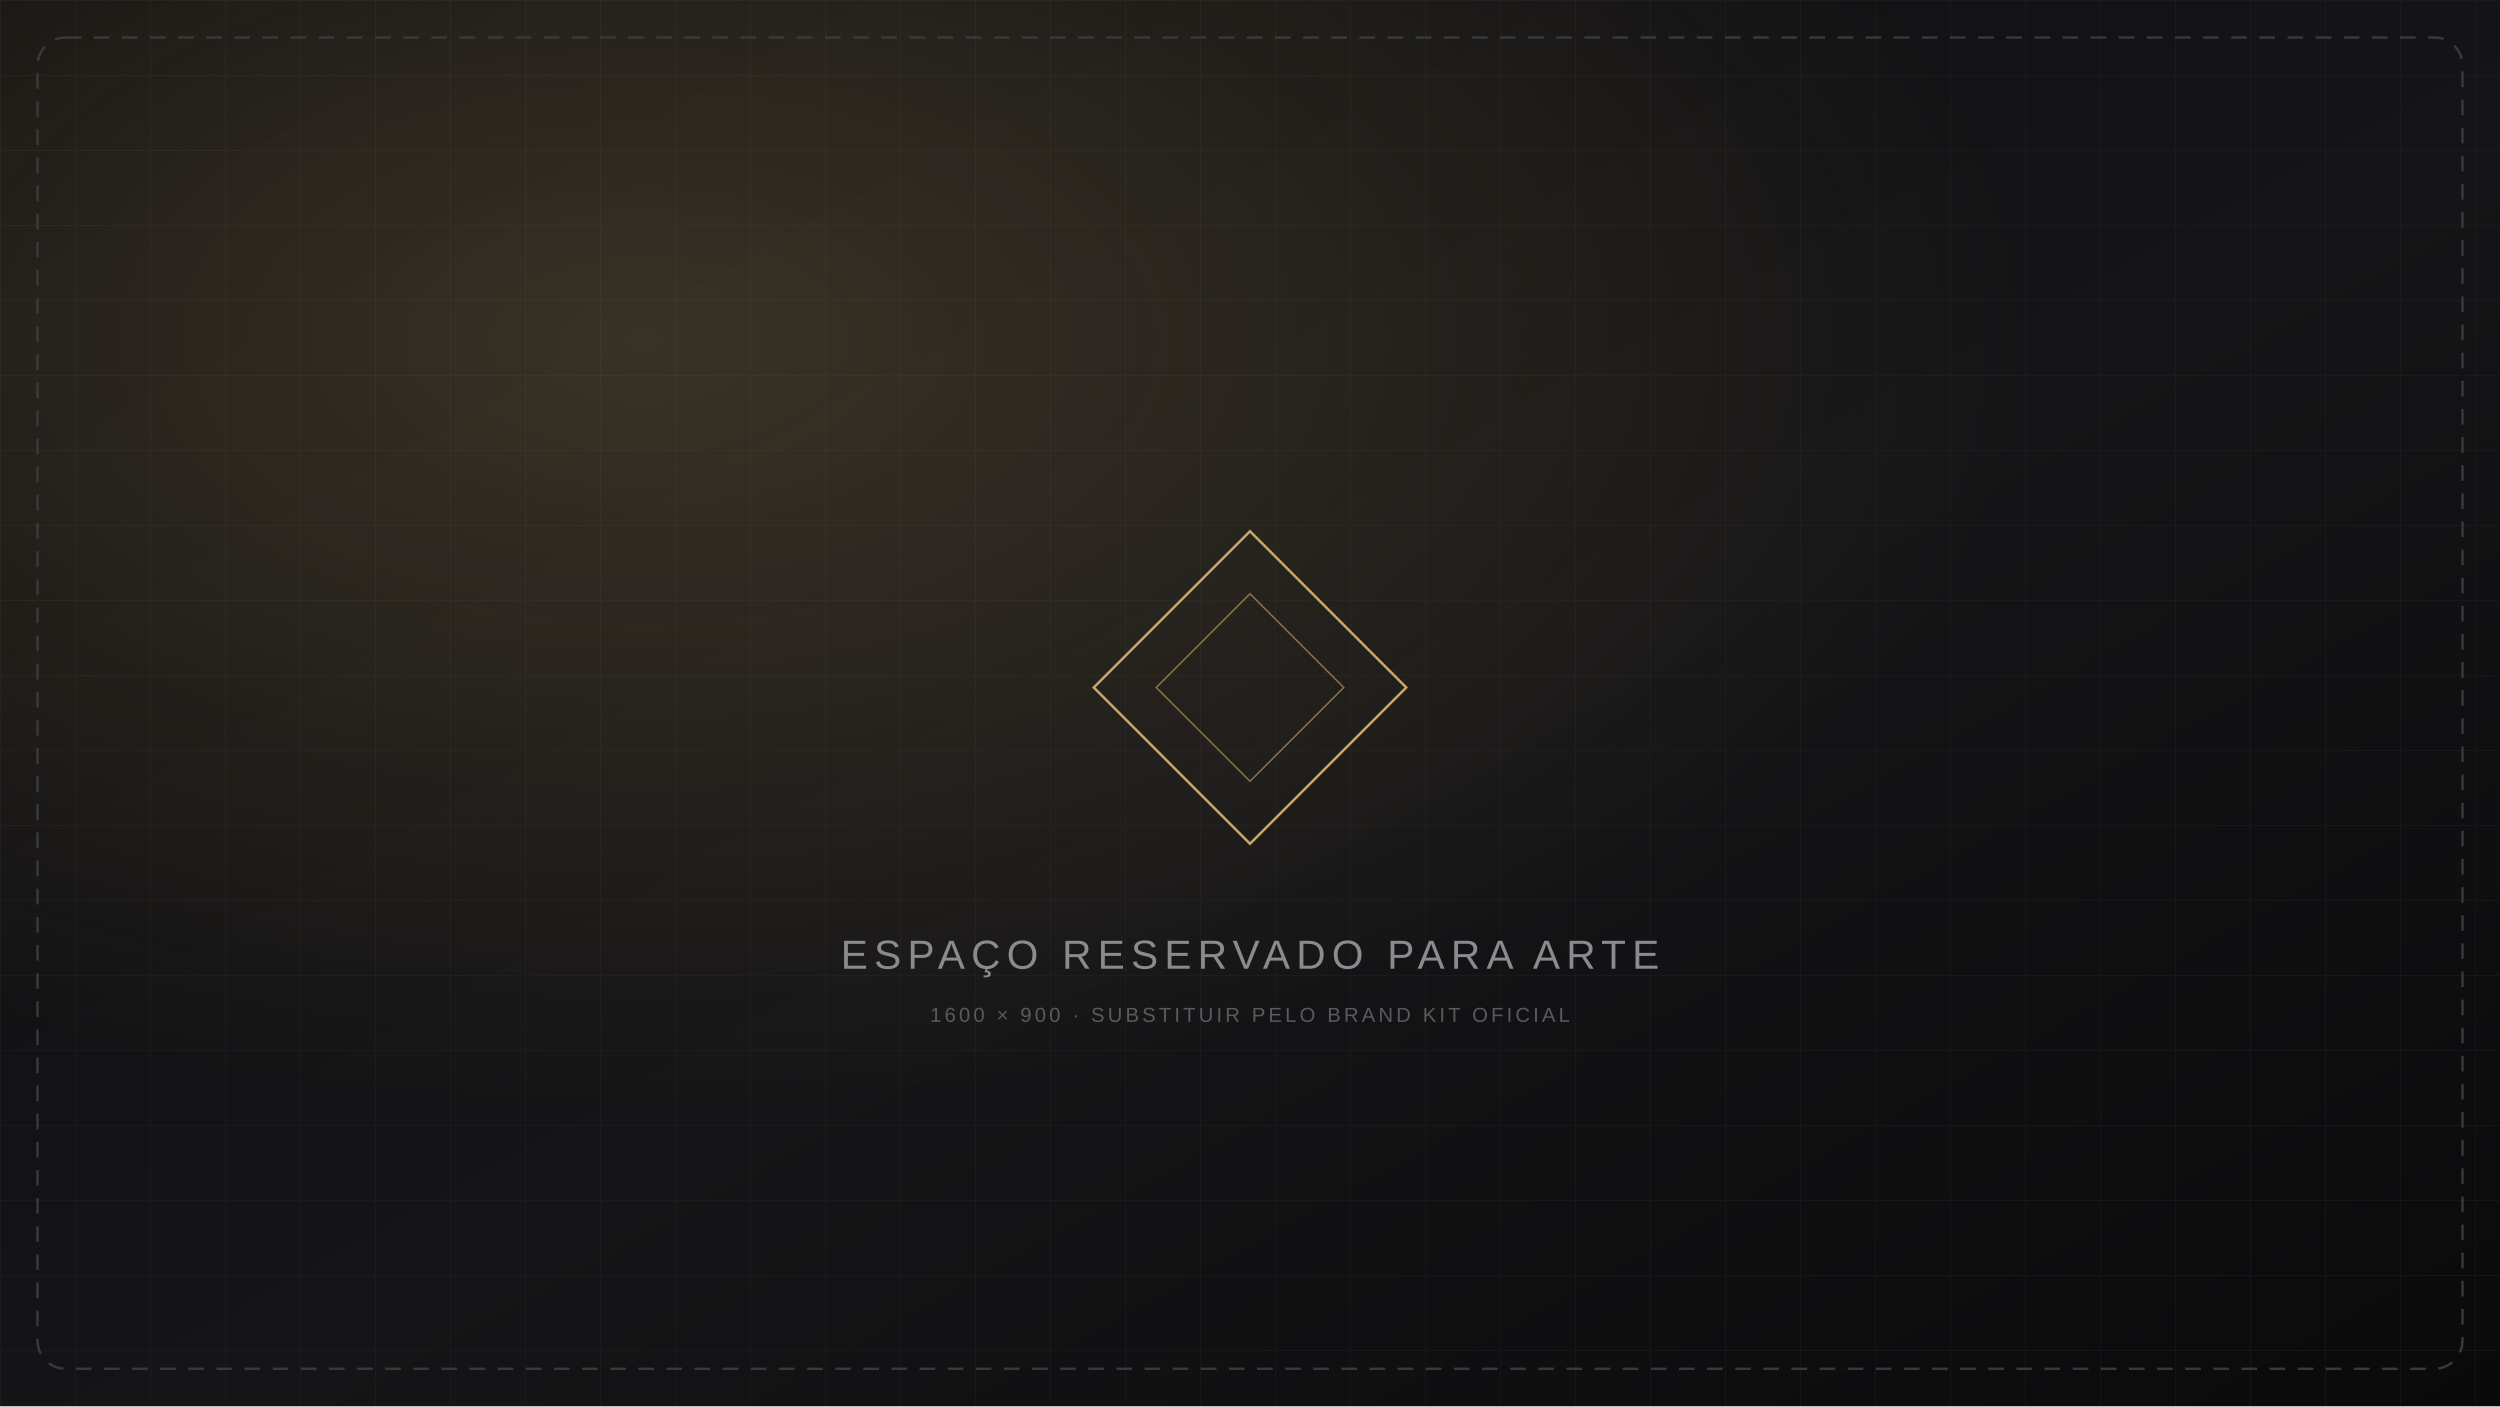
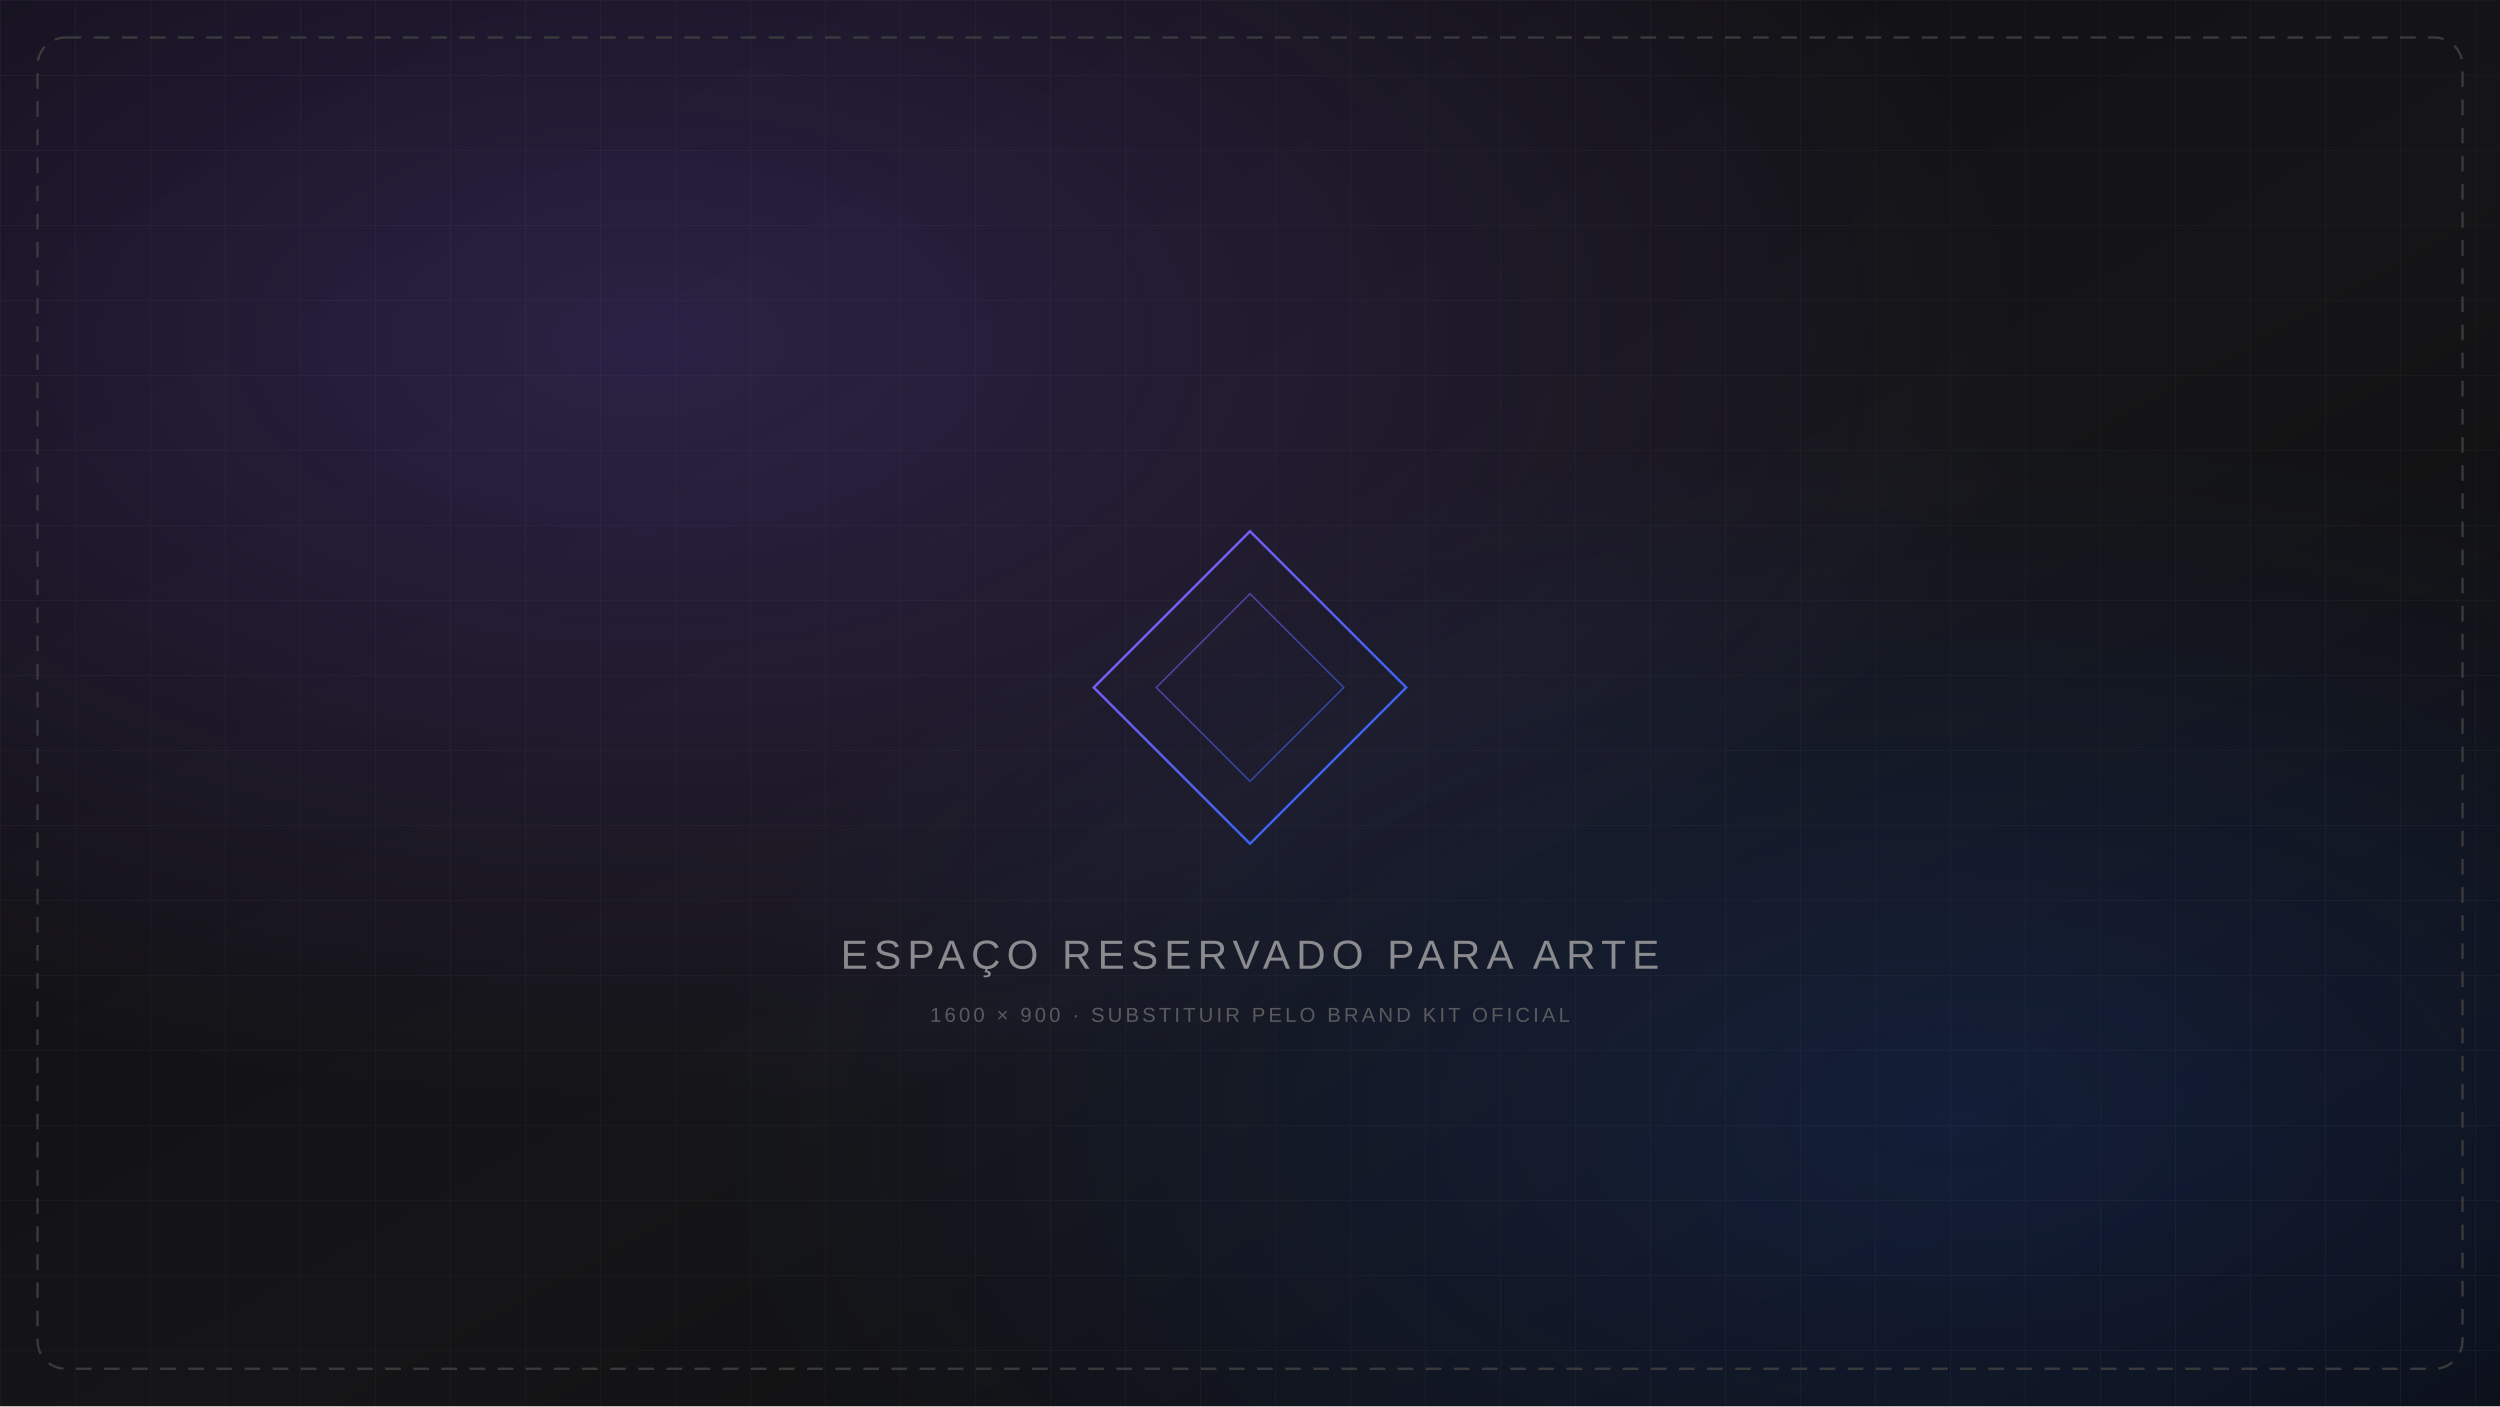
<svg xmlns="http://www.w3.org/2000/svg" viewBox="0 0 1600 900" width="1600" height="900" preserveAspectRatio="xMidYMid slice" role="img" aria-labelledby="bannerTitle">
  <defs>
    <linearGradient id="bgGrad" x1="0" y1="0" x2="1" y2="1">
      <stop offset="0%" stop-color="#0d0d0f" />
      <stop offset="55%" stop-color="#151517" />
      <stop offset="100%" stop-color="#0a0a0b" />
    </linearGradient>
    <radialGradient id="glow" cx="26%" cy="24%" r="55%">
-       <stop offset="0%" stop-color="#c9a869" stop-opacity="0.22" />
-       <stop offset="100%" stop-color="#c9a869" stop-opacity="0" />
+       <stop offset="0%" stop-color="#8b5cf6" stop-opacity="0.22" />
+       <stop offset="100%" stop-color="#8b5cf6" stop-opacity="0" />
    </radialGradient>
+     <radialGradient id="glow2" cx="78%" cy="80%" r="50%">
+       <stop offset="0%" stop-color="#2563eb" stop-opacity="0.18" />
+       <stop offset="100%" stop-color="#2563eb" stop-opacity="0" />
+     </radialGradient>
+     <linearGradient id="pwBannerGrad" x1="0%" y1="0%" x2="100%" y2="100%">
+       <stop offset="0%" stop-color="#8b5cf6" />
+       <stop offset="100%" stop-color="#2563eb" />
+     </linearGradient>
    <pattern id="grid" width="48" height="48" patternUnits="userSpaceOnUse">
      <path d="M48 0H0V48" fill="none" stroke="#232326" stroke-width="1" />
    </pattern>
  </defs>
  <rect width="1600" height="900" fill="url(#bgGrad)" />
  <rect width="1600" height="900" fill="url(#grid)" opacity="0.5" />
  <rect width="1600" height="900" fill="url(#glow)" />
+   <rect width="1600" height="900" fill="url(#glow2)" />
  <rect x="24" y="24" width="1552" height="852" rx="18" fill="none" stroke="#3a3a3d" stroke-width="1.5" stroke-dasharray="10 8" />
-   <polygon points="800,340 900,440 800,540 700,440" fill="none" stroke="#c9a869" stroke-width="1.6" />
-   <polygon points="800,380 860,440 800,500 740,440" fill="none" stroke="#c9a869" stroke-width="1" opacity="0.6" />
+   <polygon points="800,340 900,440 800,540 700,440" fill="none" stroke="url(#pwBannerGrad)" stroke-width="1.6" />
+   <polygon points="800,380 860,440 800,500 740,440" fill="none" stroke="url(#pwBannerGrad)" stroke-width="1" opacity="0.6" />
  <text x="800" y="620" text-anchor="middle" font-family="'Space Grotesk', Arial, sans-serif" font-size="26" letter-spacing="4" fill="#8a8a8f">ESPAÇO RESERVADO PARA ARTE</text>
  <text x="800" y="654" text-anchor="middle" font-family="Arial, sans-serif" font-size="13" letter-spacing="2" fill="#5a5a5e">1600 × 900 · SUBSTITUIR PELO BRAND KIT OFICIAL</text>
</svg>
